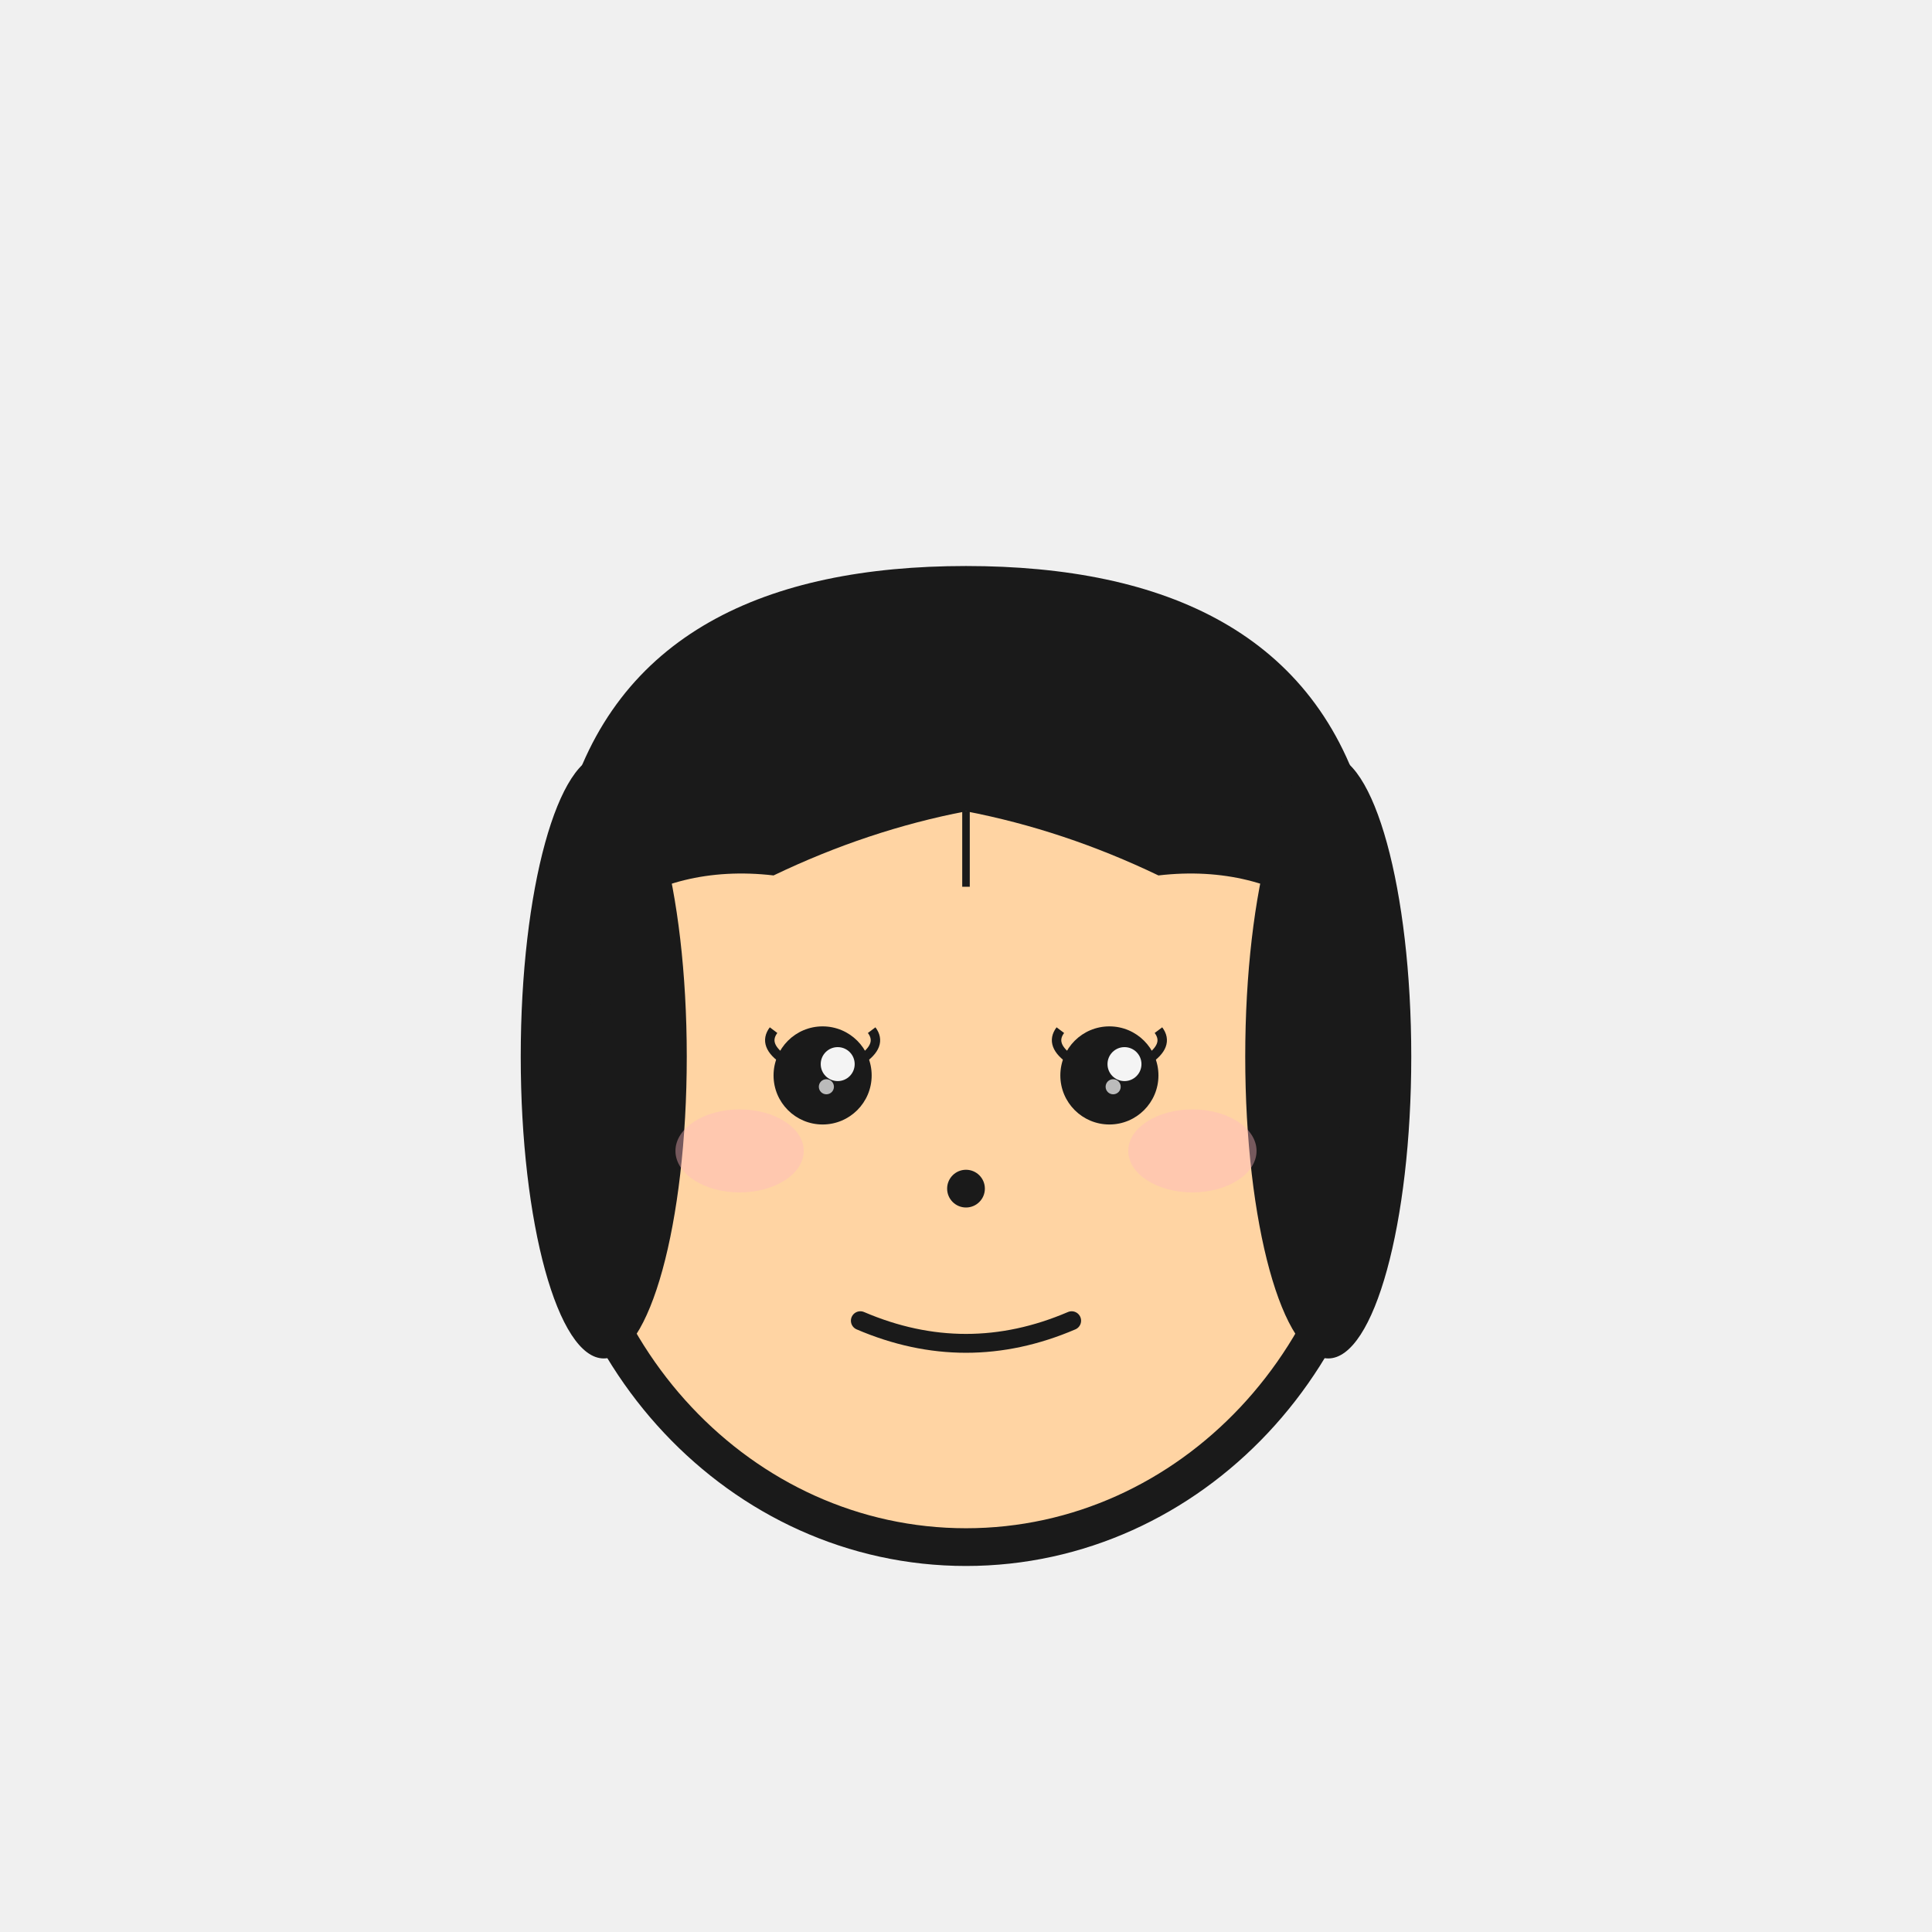
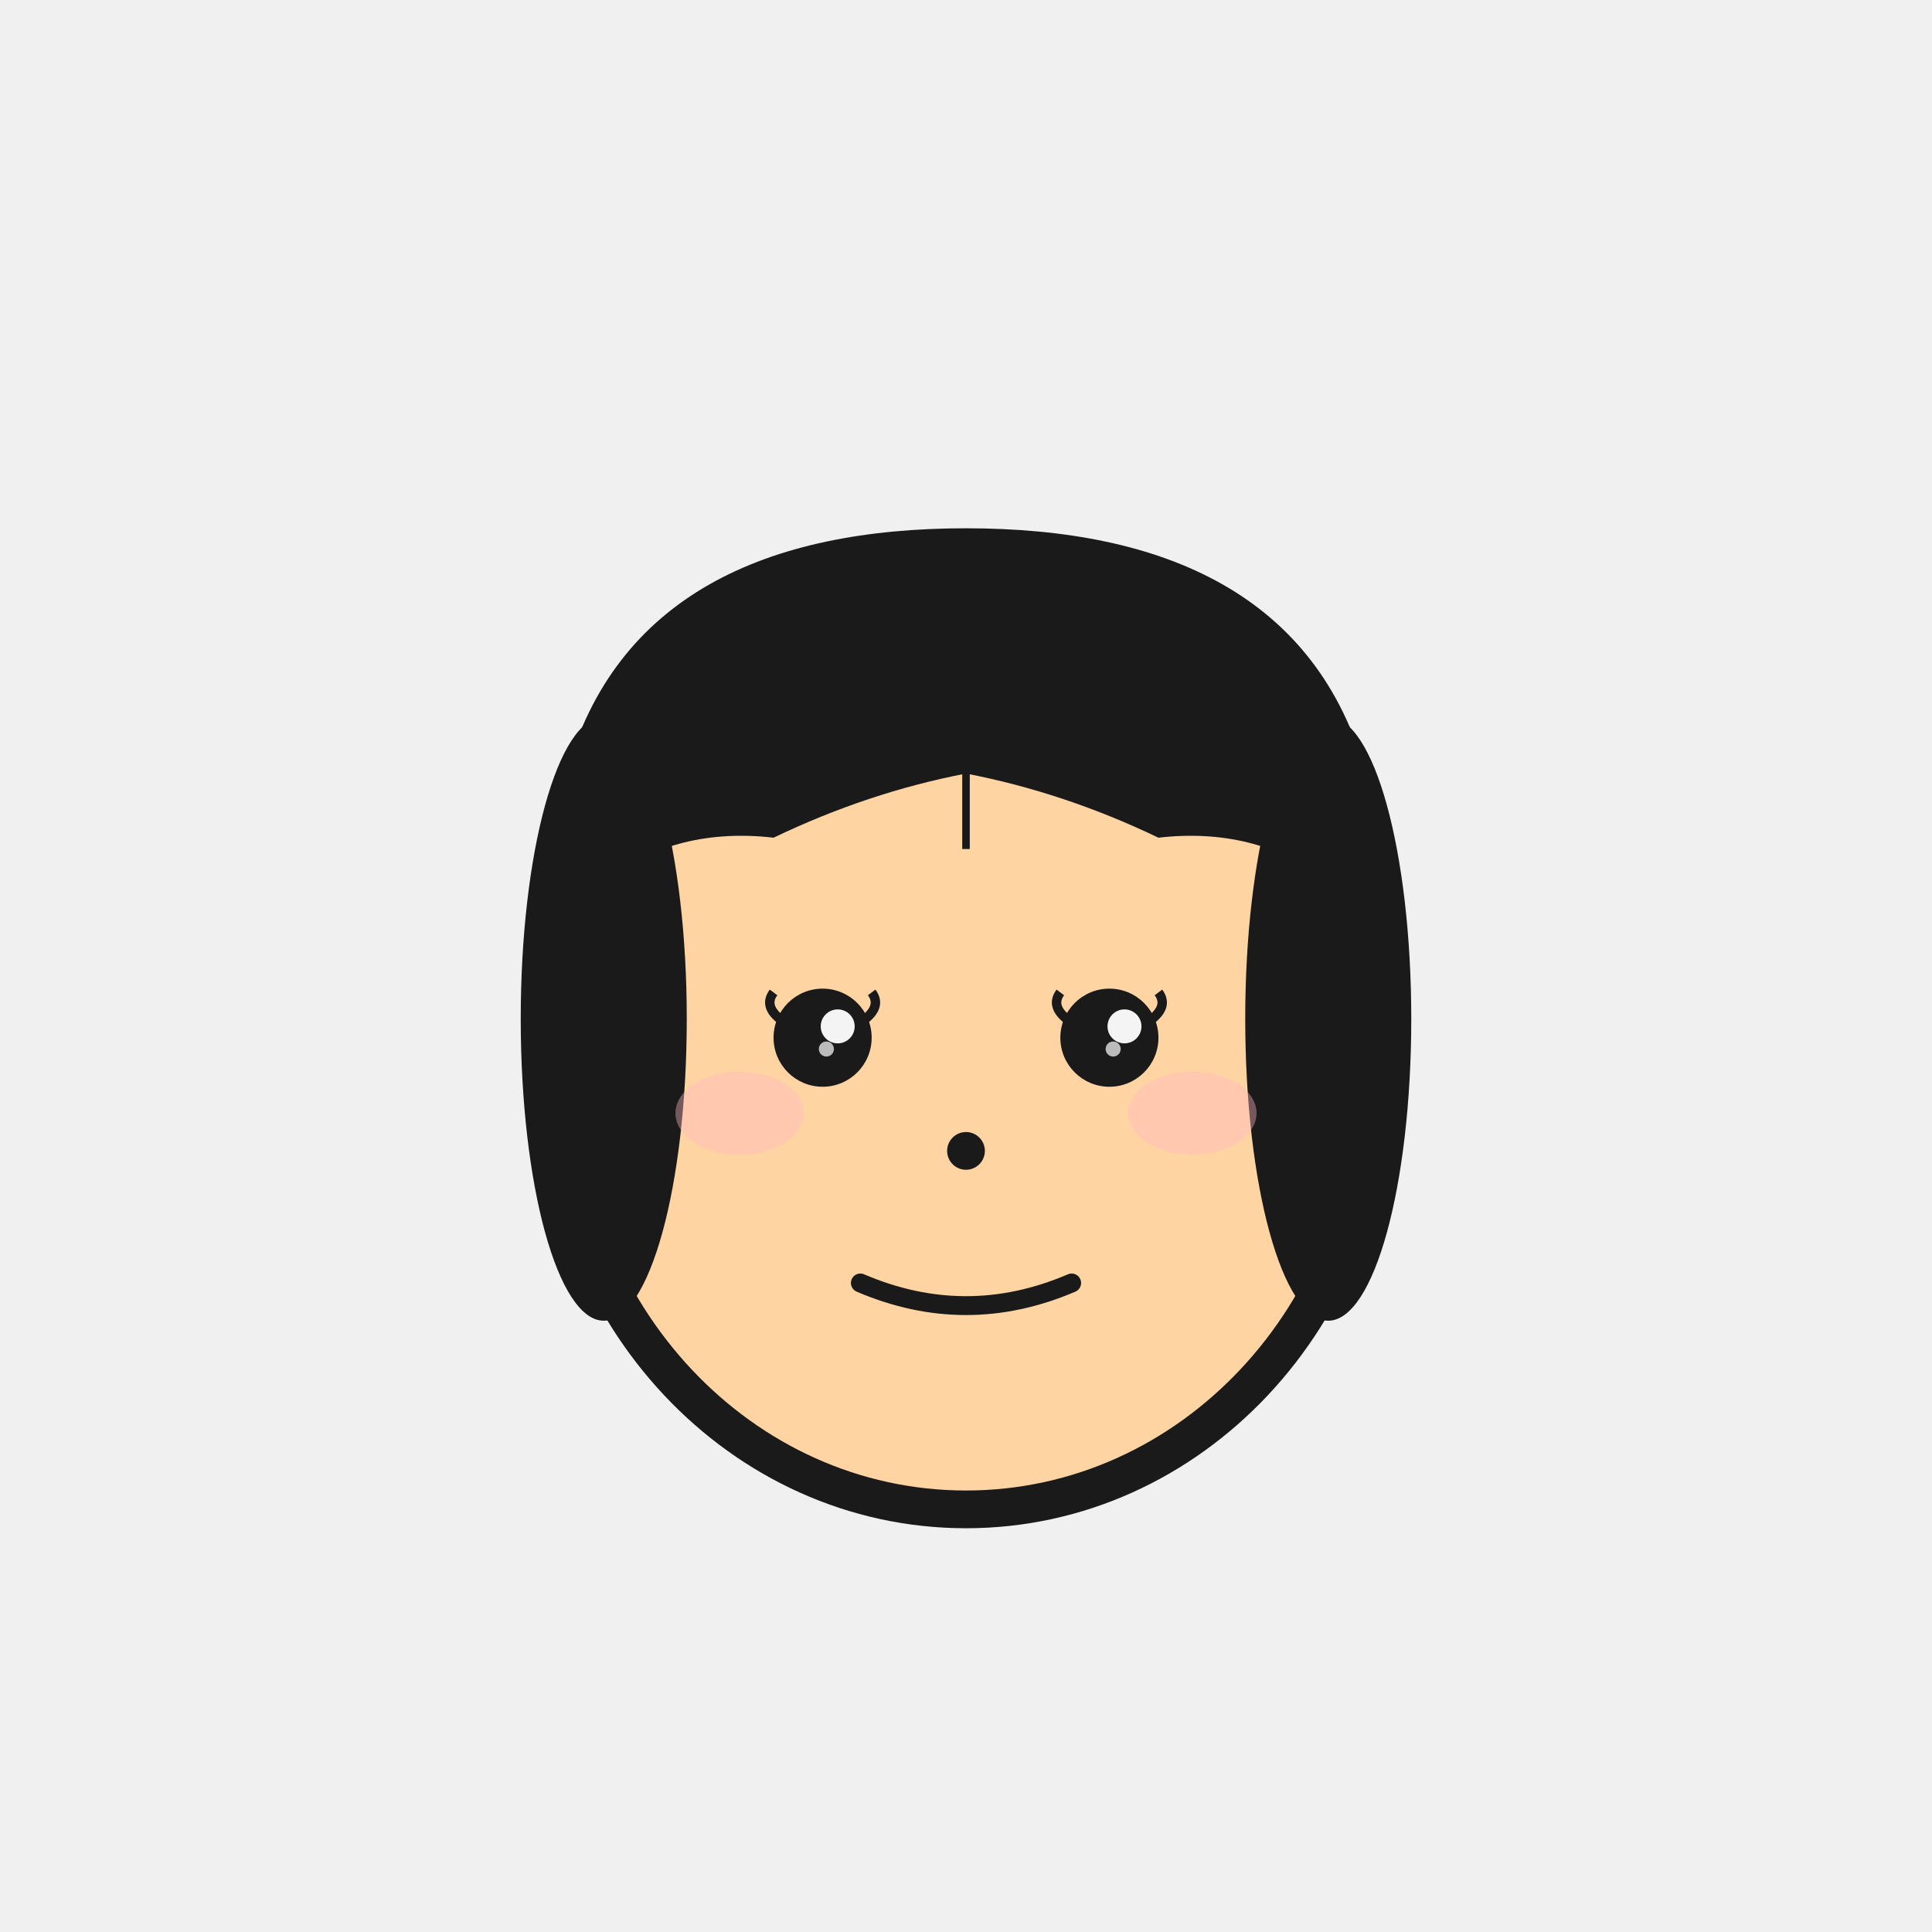
<svg xmlns="http://www.w3.org/2000/svg" width="512" height="512" viewBox="0 0 512 512">
-   <ellipse cx="256" cy="295" rx="108" ry="115" fill="#ffd4a3" stroke="#1A1A1A" stroke-width="10" />
-   <path d="M 256 150            C 203 150, 163 168, 150 215            L 150 270            C 150 260, 153 250, 163 242            C 173 234, 188 230, 205 232            Q 230 220, 256 215            Q 282 220, 307 232            C 324 230, 339 234, 349 242            C 359 250, 362 260, 362 270            L 362 215            C 349 168, 309 150, 256 150 Z" fill="#1A1A1A" />
-   <ellipse cx="160" cy="280" rx="22" ry="80" fill="#1A1A1A" />
-   <ellipse cx="352" cy="280" rx="22" ry="80" fill="#1A1A1A" />
-   <path d="M 152 260 Q 158 270, 152 280" fill="none" stroke="#1A1A1A" stroke-width="4" />
-   <path d="M 152 290 Q 158 300, 152 310" fill="none" stroke="#1A1A1A" stroke-width="4" />
-   <path d="M 360 260 Q 354 270, 360 280" fill="none" stroke="#1A1A1A" stroke-width="4" />
-   <path d="M 360 290 Q 354 300, 360 310" fill="none" stroke="#1A1A1A" stroke-width="4" />
-   <path d="M 256 215 L 256 235" fill="none" stroke="#1A1A1A" stroke-width="2" />
-   <circle cx="218" cy="285" r="13" fill="#1A1A1A" />
-   <circle cx="222" cy="282" r="4.5" fill="#FFFFFF" opacity="0.95" />
-   <circle cx="219" cy="288" r="2" fill="#FFFFFF" opacity="0.7" />
-   <circle cx="294" cy="285" r="13" fill="#1A1A1A" />
-   <circle cx="298" cy="282" r="4.5" fill="#FFFFFF" opacity="0.95" />
-   <circle cx="295" cy="288" r="2" fill="#FFFFFF" opacity="0.7" />
-   <path d="M 208 281 Q 202 277, 205 273" fill="none" stroke="#1A1A1A" stroke-width="2.5" />
-   <path d="M 228 281 Q 234 277, 231 273" fill="none" stroke="#1A1A1A" stroke-width="2.5" />
-   <path d="M 284 281 Q 278 277, 281 273" fill="none" stroke="#1A1A1A" stroke-width="2.5" />
-   <path d="M 304 281 Q 310 277, 307 273" fill="none" stroke="#1A1A1A" stroke-width="2.5" />
-   <ellipse cx="196" cy="305" rx="17" ry="11" fill="#FFB6C1" opacity="0.4" />
-   <ellipse cx="316" cy="305" rx="17" ry="11" fill="#FFB6C1" opacity="0.4" />
-   <circle cx="256" cy="315" r="5" fill="#1A1A1A" />
-   <path d="M 228 350 Q 256 362, 284 350" fill="none" stroke="#1A1A1A" stroke-width="5" stroke-linecap="round" />
+   <ellipse cx="256" cy="285" rx="108" ry="115" fill="#ffd4a3" stroke="#1A1A1A" stroke-width="10" />
+   <path d="M 256 140           C 203 140, 163 158, 150 205           L 150 260           C 150 250, 153 240, 163 232           C 173 224, 188 220, 205 222           Q 230 210, 256 205           Q 282 210, 307 222           C 324 220, 339 224, 349 232           C 359 240, 362 250, 362 260           L 362 205           C 349 158, 309 140, 256 140 Z" fill="#1A1A1A" />
+   <ellipse cx="160" cy="270" rx="22" ry="80" fill="#1A1A1A" />
+   <ellipse cx="352" cy="270" rx="22" ry="80" fill="#1A1A1A" />
+   <path d="M 152 250 Q 158 260, 152 270" fill="none" stroke="#1A1A1A" stroke-width="4" />
+   <path d="M 152 280 Q 158 290, 152 300" fill="none" stroke="#1A1A1A" stroke-width="4" />
+   <path d="M 360 250 Q 354 260, 360 270" fill="none" stroke="#1A1A1A" stroke-width="4" />
+   <path d="M 360 280 Q 354 290, 360 300" fill="none" stroke="#1A1A1A" stroke-width="4" />
+   <path d="M 256 205 L 256 225" fill="none" stroke="#1A1A1A" stroke-width="2" />
+   <circle cx="218" cy="275" r="13" fill="#1A1A1A" />
+   <circle cx="222" cy="272" r="4.5" fill="#FFFFFF" opacity="0.95" />
+   <circle cx="219" cy="278" r="2" fill="#FFFFFF" opacity="0.7" />
+   <circle cx="294" cy="275" r="13" fill="#1A1A1A" />
+   <circle cx="298" cy="272" r="4.5" fill="#FFFFFF" opacity="0.95" />
+   <circle cx="295" cy="278" r="2" fill="#FFFFFF" opacity="0.7" />
+   <path d="M 208 271 Q 202 267, 205 263" fill="none" stroke="#1A1A1A" stroke-width="2.5" />
+   <path d="M 228 271 Q 234 267, 231 263" fill="none" stroke="#1A1A1A" stroke-width="2.5" />
+   <path d="M 284 271 Q 278 267, 281 263" fill="none" stroke="#1A1A1A" stroke-width="2.5" />
+   <path d="M 304 271 Q 310 267, 307 263" fill="none" stroke="#1A1A1A" stroke-width="2.5" />
+   <ellipse cx="196" cy="295" rx="17" ry="11" fill="#FFB6C1" opacity="0.4" />
+   <ellipse cx="316" cy="295" rx="17" ry="11" fill="#FFB6C1" opacity="0.4" />
+   <circle cx="256" cy="305" r="5" fill="#1A1A1A" />
+   <path d="M 228 340 Q 256 352, 284 340" fill="none" stroke="#1A1A1A" stroke-width="5" stroke-linecap="round" />
</svg>
